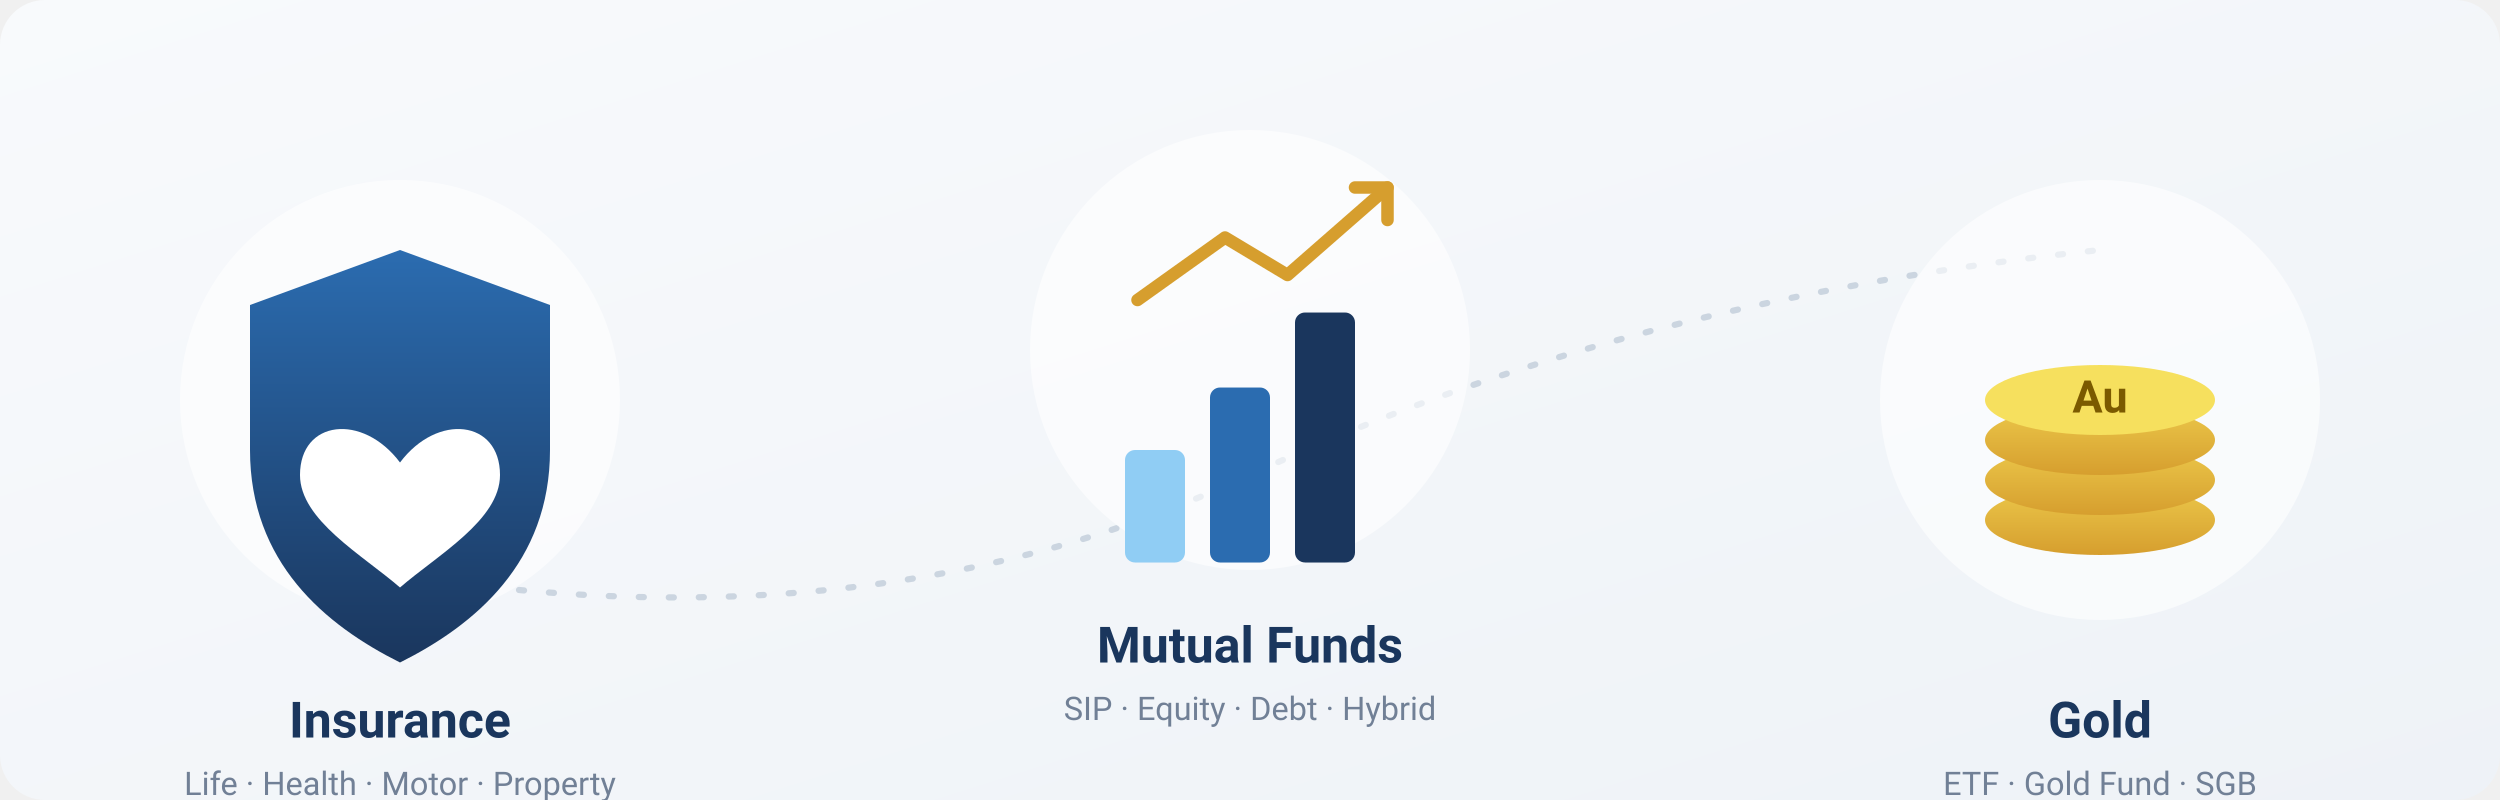
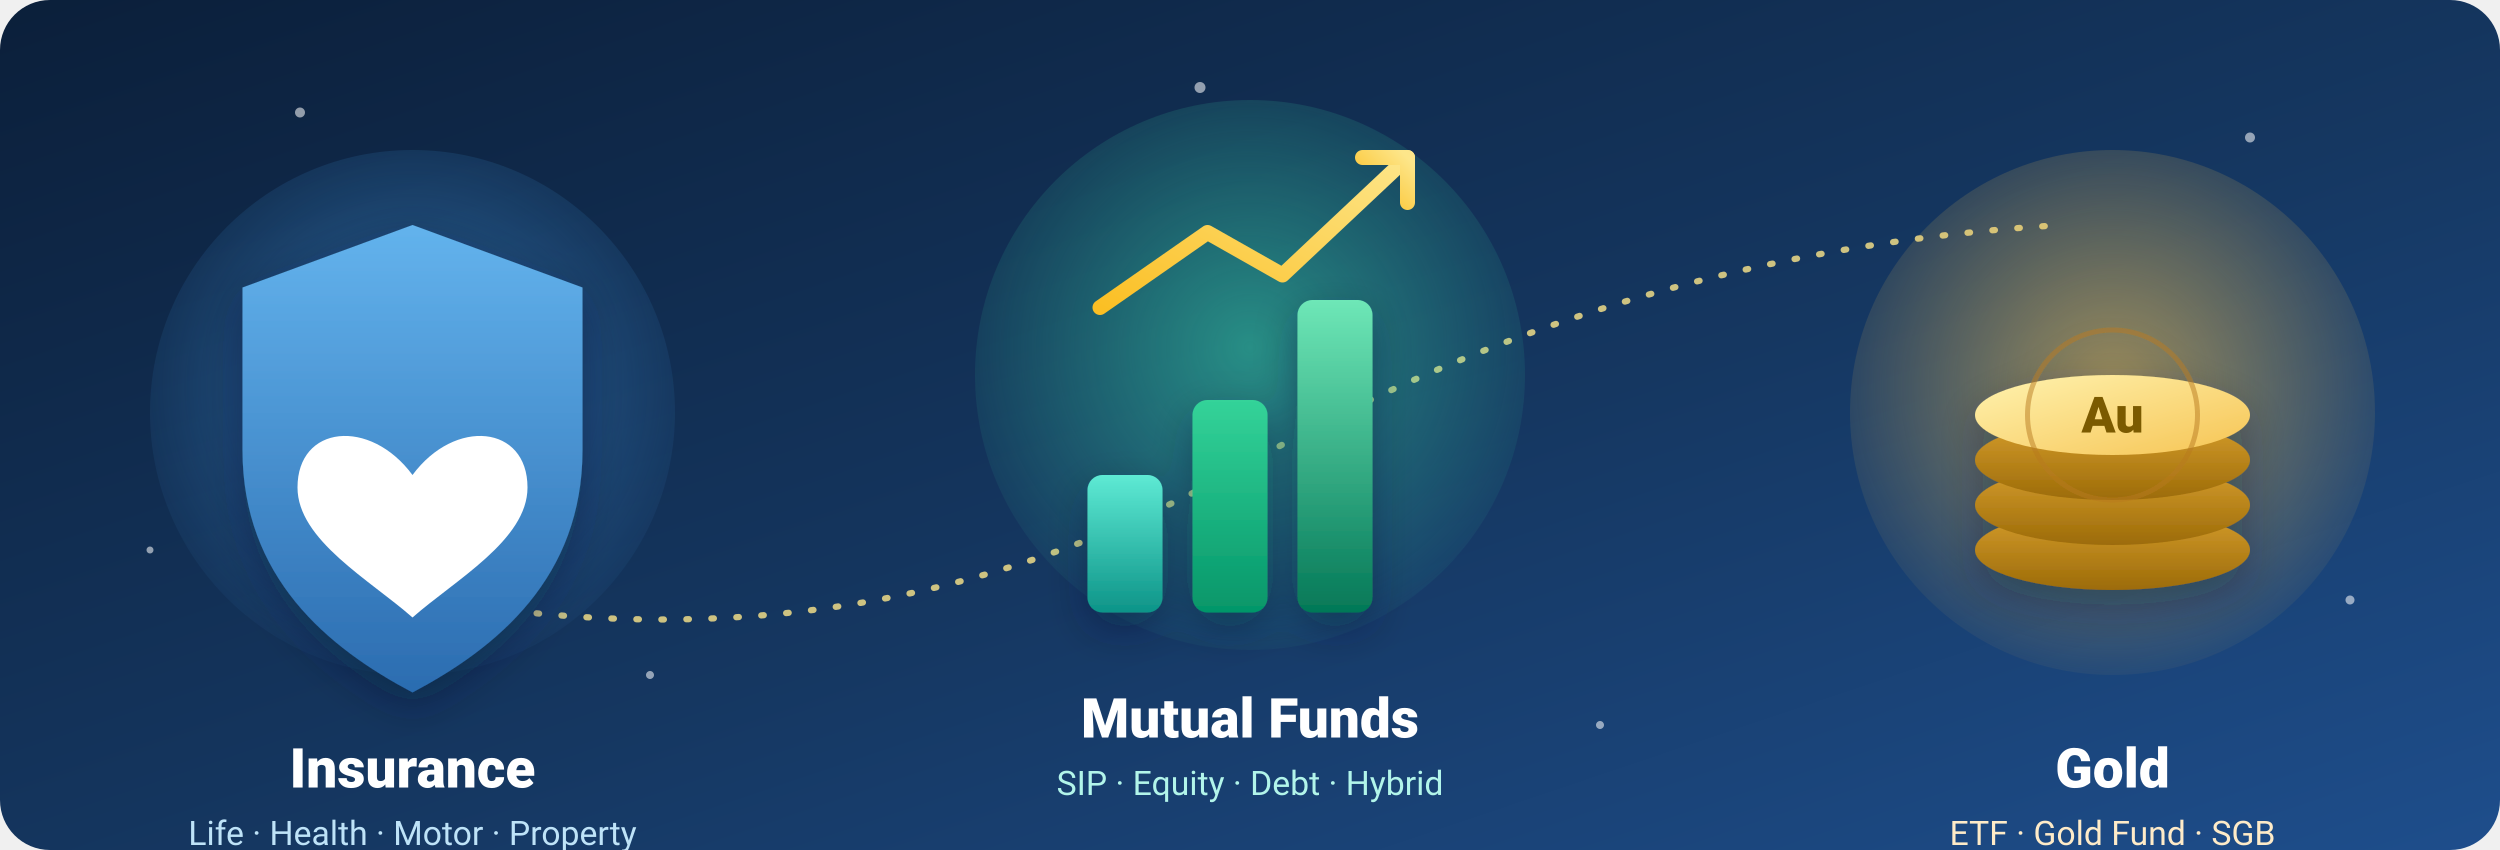
- <svg xmlns="http://www.w3.org/2000/svg" viewBox="0 0 1000 320" role="img" aria-label="Insurance, mutual funds, and gold investment icons representing our three service categories">
+ <svg xmlns="http://www.w3.org/2000/svg" viewBox="0 0 1000 340" role="img" aria-label="Insurance, mutual funds, and gold investment icons representing our three service categories">
  <defs>
    <linearGradient id="bgGrad" x1="0" y1="0" x2="1" y2="1">
-       <stop offset="0%" stop-color="#F8FAFC" />
-       <stop offset="100%" stop-color="#EEF2F7" />
+       <stop offset="0%" stop-color="#0B1F3A" />
+       <stop offset="55%" stop-color="#153761" />
+       <stop offset="100%" stop-color="#1E4E8C" />
    </linearGradient>
-     <linearGradient id="goldGrad" x1="0" y1="0" x2="0" y2="1">
-       <stop offset="0%" stop-color="#ECC94B" />
-       <stop offset="100%" stop-color="#D69E2E" />
+     <radialGradient id="glowBlue" cx="50%" cy="45%" r="60%">
+       <stop offset="0%" stop-color="#4299E1" stop-opacity="0.55" />
+       <stop offset="100%" stop-color="#4299E1" stop-opacity="0" />
+     </radialGradient>
+     <radialGradient id="glowGreen" cx="50%" cy="45%" r="60%">
+       <stop offset="0%" stop-color="#38D9A9" stop-opacity="0.55" />
+       <stop offset="100%" stop-color="#38D9A9" stop-opacity="0" />
+     </radialGradient>
+     <radialGradient id="glowGold" cx="50%" cy="45%" r="60%">
+       <stop offset="0%" stop-color="#F6C453" stop-opacity="0.6" />
+       <stop offset="100%" stop-color="#F6C453" stop-opacity="0" />
+     </radialGradient>
+     <linearGradient id="shieldGrad" x1="0" y1="0" x2="0" y2="1">
+       <stop offset="0%" stop-color="#63B3ED" />
+       <stop offset="100%" stop-color="#2B6CB0" />
    </linearGradient>
-     <linearGradient id="navyGrad" x1="0" y1="0" x2="0" y2="1">
-       <stop offset="0%" stop-color="#2B6CB0" />
-       <stop offset="100%" stop-color="#1A365D" />
+     <linearGradient id="barGrad1" x1="0" y1="1" x2="0" y2="0">
+       <stop offset="0%" stop-color="#0D9488" />
+       <stop offset="100%" stop-color="#5EEAD4" />
    </linearGradient>
+     <linearGradient id="barGrad2" x1="0" y1="1" x2="0" y2="0">
+       <stop offset="0%" stop-color="#059669" />
+       <stop offset="100%" stop-color="#34D399" />
+     </linearGradient>
+     <linearGradient id="barGrad3" x1="0" y1="1" x2="0" y2="0">
+       <stop offset="0%" stop-color="#047857" />
+       <stop offset="100%" stop-color="#6EE7B7" />
+     </linearGradient>
+     <linearGradient id="coinTop" x1="0" y1="0" x2="1" y2="1">
+       <stop offset="0%" stop-color="#FFF3B0" />
+       <stop offset="100%" stop-color="#F6C453" />
+     </linearGradient>
+     <linearGradient id="coinSide" x1="0" y1="0" x2="0" y2="1">
+       <stop offset="0%" stop-color="#D69E2E" />
+       <stop offset="100%" stop-color="#9C6B08" />
+     </linearGradient>
+     <linearGradient id="arrowGrad" x1="0" y1="1" x2="1" y2="0">
+       <stop offset="0%" stop-color="#FBBF24" />
+       <stop offset="100%" stop-color="#FDE68A" />
+     </linearGradient>
+     <filter id="softShadow" x="-40%" y="-40%" width="180%" height="180%">
+       <feDropShadow dx="0" dy="6" stdDeviation="8" flood-color="#0B1F3A" flood-opacity="0.35" />
+     </filter>
  </defs>
-   <rect x="0" y="0" width="1000" height="320" rx="18" fill="url(#bgGrad)" />
-   <path d="M 160 230 Q 350 260 500 190 T 840 100" stroke="#CBD5E0" stroke-width="2.5" stroke-dasharray="2 10" stroke-linecap="round" fill="none" />
-   <g transform="translate(90, 90)">
-     <circle cx="70" cy="70" r="88" fill="#FFFFFF" opacity="0.6" />
-     <path d="M70 10 L130 32 L130 90 C130 135 100 160 70 175 C40 160 10 135 10 90 L10 32 Z" fill="url(#navyGrad)" />
-     <path d="M70 95 C55 75 30 78 30 100 C30 118 55 132 70 145 C85 132 110 118 110 100 C110 78 85 75 70 95 Z" fill="#FFFFFF" />
-     <text x="70" y="205" text-anchor="middle" font-family="-apple-system, Segoe UI, Roboto, sans-serif" font-size="20" font-weight="700" fill="#1A365D">Insurance</text>
-     <text x="70" y="228" text-anchor="middle" font-family="-apple-system, Segoe UI, Roboto, sans-serif" font-size="13" fill="#718096">Life · Health · Motor · Property</text>
+   <rect x="0" y="0" width="1000" height="340" rx="20" fill="url(#bgGrad)" />
+   <g fill="#FFFFFF" opacity="0.55">
+     <circle cx="120" cy="45" r="2" />
+     <circle cx="260" cy="270" r="1.6" />
+     <circle cx="480" cy="35" r="2.2" />
+     <circle cx="640" cy="290" r="1.6" />
+     <circle cx="900" cy="55" r="2" />
+     <circle cx="60" cy="220" r="1.4" />
+     <circle cx="940" cy="240" r="1.8" />
  </g>
-   <g transform="translate(430, 60)">
-     <circle cx="70" cy="80" r="88" fill="#FFFFFF" opacity="0.6" />
-     <rect x="20" y="120" width="24" height="45" rx="4" fill="#90CDF4" />
-     <rect x="54" y="95" width="24" height="70" rx="4" fill="#2B6CB0" />
-     <rect x="88" y="65" width="24" height="100" rx="4" fill="#1A365D" />
-     <path d="M25 60 L60 35 L85 50 L125 15" stroke="#D69E2E" stroke-width="5" stroke-linecap="round" stroke-linejoin="round" fill="none" />
-     <path d="M112 15 L125 15 L125 28" stroke="#D69E2E" stroke-width="5" stroke-linecap="round" stroke-linejoin="round" fill="none" />
-     <text x="70" y="205" text-anchor="middle" font-family="-apple-system, Segoe UI, Roboto, sans-serif" font-size="20" font-weight="700" fill="#1A365D">Mutual Funds</text>
-     <text x="70" y="228" text-anchor="middle" font-family="-apple-system, Segoe UI, Roboto, sans-serif" font-size="13" fill="#718096">SIP · Equity · Debt · Hybrid</text>
+   <path d="M 175 240 Q 350 270 500 185 T 825 90" stroke="#FDE68A" stroke-width="2.5" stroke-dasharray="1 9" stroke-linecap="round" fill="none" opacity="0.8" />
+   <g transform="translate(85, 75)">
+     <circle cx="80" cy="90" r="105" fill="url(#glowBlue)" />
+     <g filter="url(#softShadow)">
+       <path d="M80 15 L148 40 L148 105 C148 156 114 184 80 202 C46 184 12 156 12 105 L12 40 Z" fill="url(#shieldGrad)" />
+     </g>
+     <path d="M80 115 C63 92 34 95 34 120 C34 141 63 157 80 172 C97 157 126 141 126 120 C126 95 97 92 80 115 Z" fill="#FFFFFF" />
+     <text x="80" y="240" text-anchor="middle" font-family="-apple-system, Segoe UI, Roboto, sans-serif" font-size="22" font-weight="800" fill="#FFFFFF">Insurance</text>
+     <text x="80" y="263" text-anchor="middle" font-family="-apple-system, Segoe UI, Roboto, sans-serif" font-size="13.5" fill="#BEE3F8">Life · Health · Motor · Property</text>
  </g>
-   <g transform="translate(770, 90)">
-     <circle cx="70" cy="70" r="88" fill="#FFFFFF" opacity="0.6" />
-     <ellipse cx="70" cy="118" rx="46" ry="14" fill="url(#goldGrad)" />
-     <ellipse cx="70" cy="102" rx="46" ry="14" fill="url(#goldGrad)" />
-     <ellipse cx="70" cy="86" rx="46" ry="14" fill="url(#goldGrad)" />
-     <ellipse cx="70" cy="70" rx="46" ry="14" fill="#F6E05E" />
-     <text x="70" y="75" text-anchor="middle" font-family="-apple-system, Segoe UI, Roboto, sans-serif" font-size="18" font-weight="700" fill="#7B5A00">Au</text>
-     <text x="70" y="205" text-anchor="middle" font-family="-apple-system, Segoe UI, Roboto, sans-serif" font-size="20" font-weight="700" fill="#1A365D">Gold</text>
-     <text x="70" y="228" text-anchor="middle" font-family="-apple-system, Segoe UI, Roboto, sans-serif" font-size="13" fill="#718096">ETF · Gold Fund · SGB</text>
+   <g transform="translate(415, 55)">
+     <circle cx="85" cy="95" r="110" fill="url(#glowGreen)" />
+     <g filter="url(#softShadow)">
+       <rect x="20" y="135" width="30" height="55" rx="6" fill="url(#barGrad1)" />
+       <rect x="62" y="105" width="30" height="85" rx="6" fill="url(#barGrad2)" />
+       <rect x="104" y="65" width="30" height="125" rx="6" fill="url(#barGrad3)" />
+     </g>
+     <path d="M25 68 L68 38 L98 55 L148 8" stroke="url(#arrowGrad)" stroke-width="6" stroke-linecap="round" stroke-linejoin="round" fill="none" />
+     <path d="M130 8 L148 8 L148 26" stroke="url(#arrowGrad)" stroke-width="6" stroke-linecap="round" stroke-linejoin="round" fill="none" />
+     <text x="85" y="240" text-anchor="middle" font-family="-apple-system, Segoe UI, Roboto, sans-serif" font-size="22" font-weight="800" fill="#FFFFFF">Mutual Funds</text>
+     <text x="85" y="263" text-anchor="middle" font-family="-apple-system, Segoe UI, Roboto, sans-serif" font-size="13.5" fill="#B2F5EA">SIP · Equity · Debt · Hybrid</text>
+   </g>
+   <g transform="translate(765, 75)">
+     <circle cx="80" cy="90" r="105" fill="url(#glowGold)" />
+     <g filter="url(#softShadow)">
+       <ellipse cx="80" cy="145" rx="55" ry="16" fill="url(#coinSide)" />
+       <ellipse cx="80" cy="127" rx="55" ry="16" fill="url(#coinSide)" />
+       <ellipse cx="80" cy="109" rx="55" ry="16" fill="url(#coinSide)" />
+       <ellipse cx="80" cy="91" rx="55" ry="16" fill="url(#coinTop)" />
+       <circle cx="80" cy="91" r="34" fill="none" stroke="#B7791F" stroke-width="2" opacity="0.5" />
+     </g>
+     <text x="80" y="98" text-anchor="middle" font-family="-apple-system, Segoe UI, Roboto, sans-serif" font-size="20" font-weight="800" fill="#7B5A00">Au</text>
+     <text x="80" y="240" text-anchor="middle" font-family="-apple-system, Segoe UI, Roboto, sans-serif" font-size="22" font-weight="800" fill="#FFFFFF">Gold</text>
+     <text x="80" y="263" text-anchor="middle" font-family="-apple-system, Segoe UI, Roboto, sans-serif" font-size="13.5" fill="#FEEBC8">ETF · Gold Fund · SGB</text>
  </g>
</svg>
